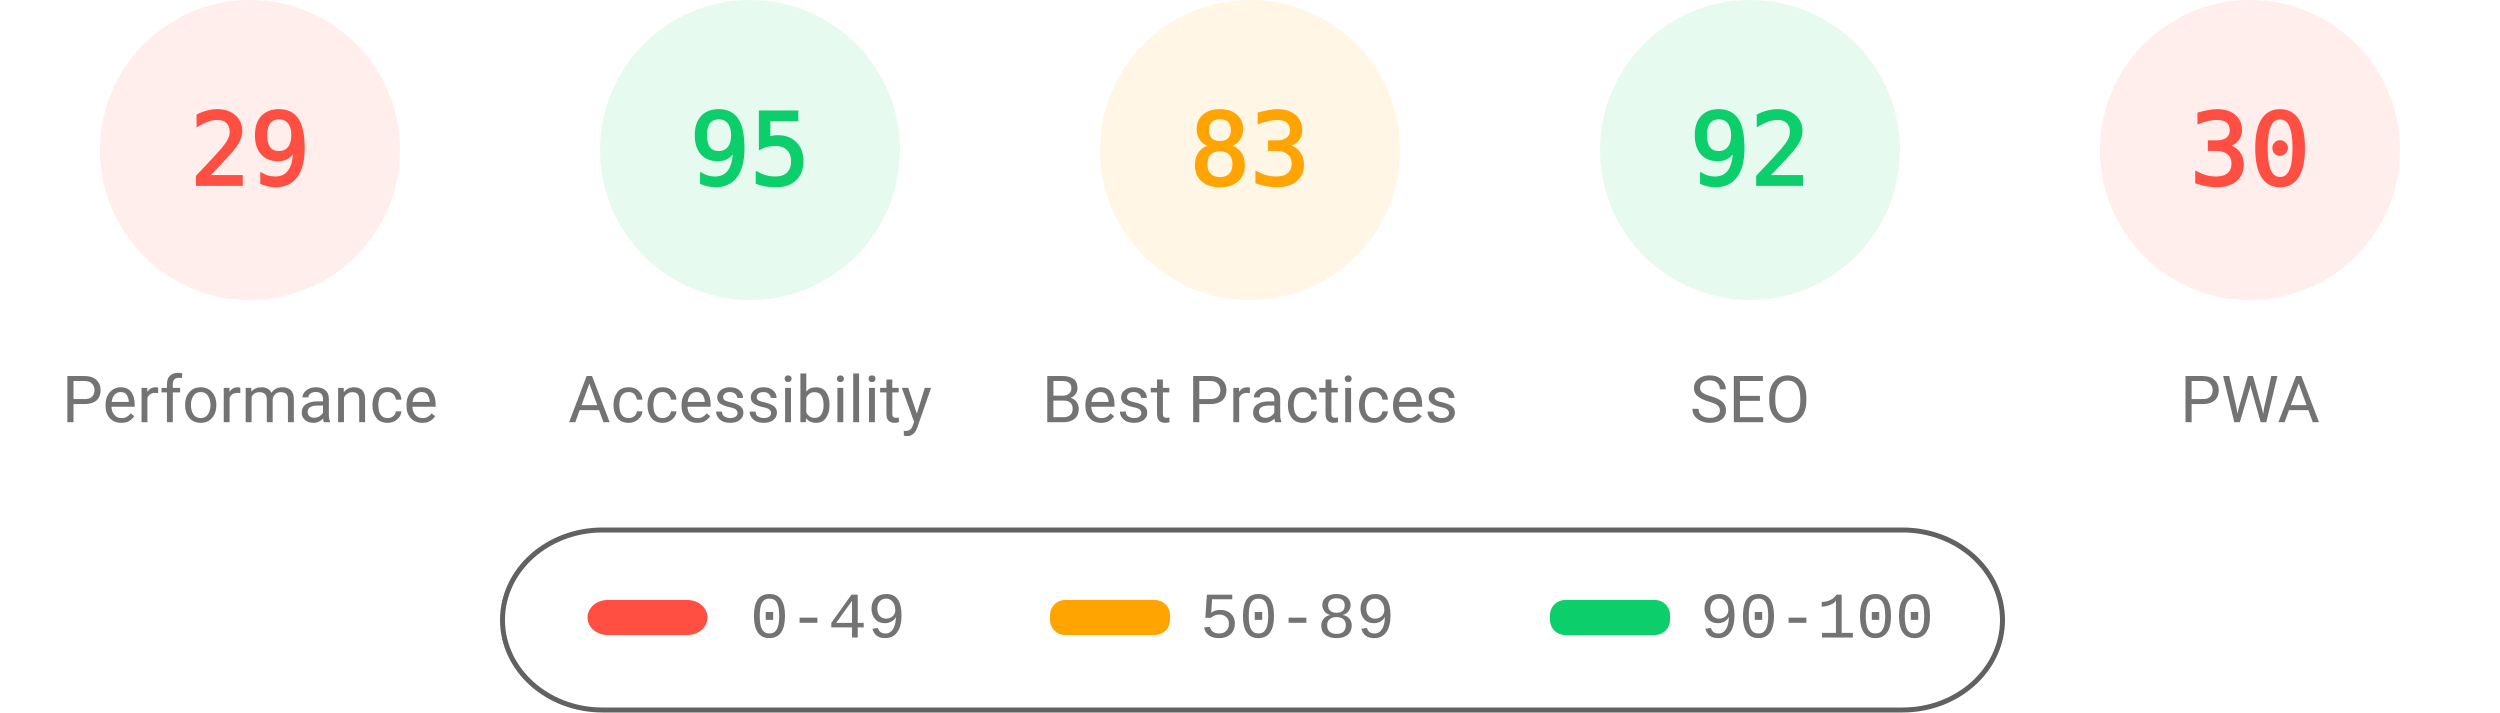
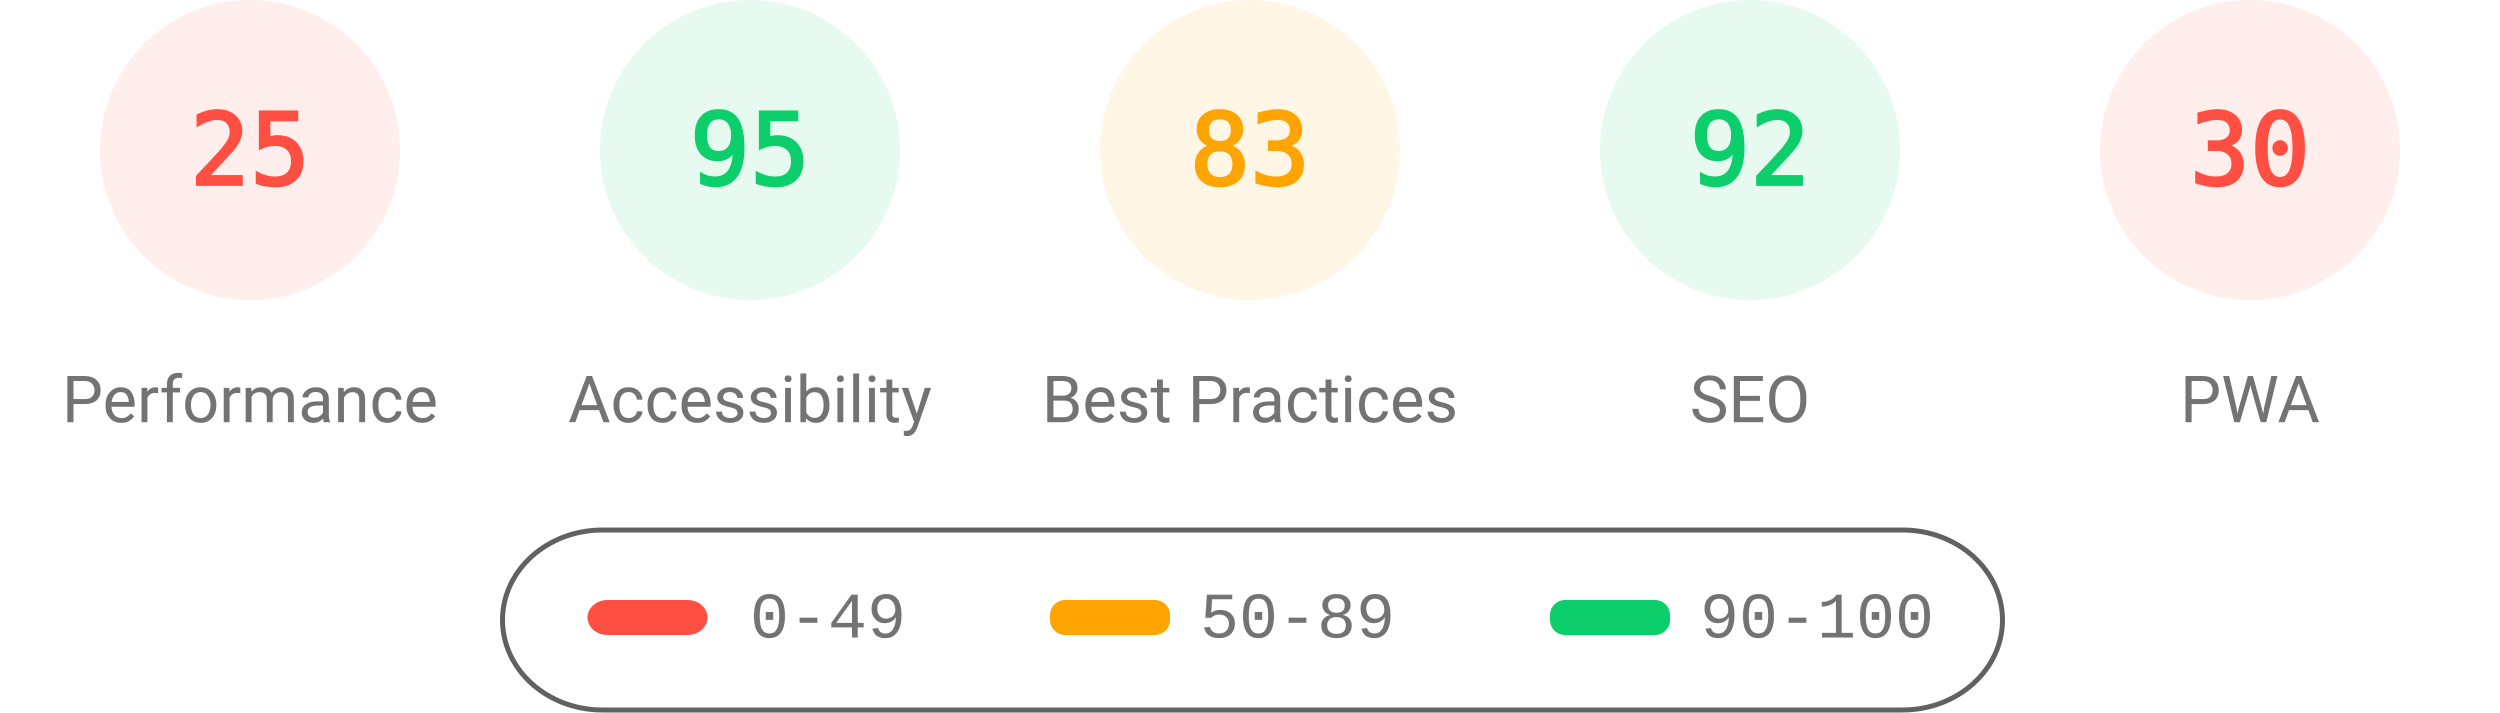
<svg xmlns="http://www.w3.org/2000/svg" fill="none" width="1000" height="285">
  <style>.gauge-base{opacity:.1}.gauge-arc{fill:none;animation-delay:250ms;stroke-linecap:round;transform:rotate(-90deg);transform-origin:100px 60px;animation:load-gauge 1s ease forwards}.guage-text{font-size:40px;font-family:monospace;text-align:center}.guage-red{color:#ff4e42;fill:#ff4e42;stroke:#ff4e42}.guage-orange{color:#ffa400;fill:#ffa400;stroke:#ffa400}.guage-green{color:#0cce6b;fill:#0cce6b;stroke:#0cce6b}.guage-undefined{color:#5c5c5c;fill:#5c5c5c;stroke:#5c5c5c}.guage-title{color:#737373;fill:#737373;stroke:none;font-size:26px;line-height:26px;font-family:Roboto,Halvetica,Arial,sans-serif}@keyframes load-gauge{from{stroke-dasharray:0 352.858}}</style>
  <svg class="guage-div guage-perf guage-red" viewBox="0 0 200 200" width="200" height="200">
    <circle class="gauge-base" r="56" cx="100" cy="60" stroke-width="8" />
-     <circle class="gauge-arc guage-arc-1" r="56" cx="100" cy="60" stroke-width="8" style="stroke-dasharray:102.039,351.858" />
-     <text class="guage-text" x="100" y="60" alignment-baseline="central" dominant-baseline="central" text-anchor="middle">29</text>
+     <circle class="gauge-arc guage-arc-1" r="56" cx="100" cy="60" stroke-width="8" style="stroke-dasharray:87.965,351.858" />
+     <text class="guage-text" x="100" y="60" alignment-baseline="central" dominant-baseline="central" text-anchor="middle">25</text>
    <text class="guage-title" x="100" y="160" alignment-baseline="central" dominant-baseline="central" text-anchor="middle">Performance</text>
  </svg>
  <svg class="guage-div guage-acc guage-green" viewBox="0 0 200 200" width="200" height="200" x="200">
    <circle class="gauge-base" r="56" cx="100" cy="60" stroke-width="8" />
    <circle class="gauge-arc guage-arc-2" r="56" cx="100" cy="60" stroke-width="8" style="stroke-dasharray:334.265,351.858" />
    <text class="guage-text" x="100" y="60" alignment-baseline="central" dominant-baseline="central" text-anchor="middle">95</text>
    <text class="guage-title" x="100" y="160" alignment-baseline="central" dominant-baseline="central" text-anchor="middle">Accessibility</text>
  </svg>
  <svg class="guage-div guage-best guage-orange" viewBox="0 0 200 200" width="200" height="200" x="400">
    <circle class="gauge-base" r="56" cx="100" cy="60" stroke-width="8" />
    <circle class="gauge-arc guage-arc-3" r="56" cx="100" cy="60" stroke-width="8" style="stroke-dasharray:292.042,351.858" />
    <text class="guage-text" x="100" y="60" alignment-baseline="central" dominant-baseline="central" text-anchor="middle">83</text>
    <text class="guage-title" x="100" y="160" alignment-baseline="central" dominant-baseline="central" text-anchor="middle">Best Practices</text>
  </svg>
  <svg class="guage-div guage-seo guage-green" viewBox="0 0 200 200" width="200" height="200" x="600">
    <circle class="gauge-base" r="56" cx="100" cy="60" stroke-width="8" />
    <circle class="gauge-arc guage-arc-4" r="56" cx="100" cy="60" stroke-width="8" style="stroke-dasharray:323.709,351.858" />
    <text class="guage-text" x="100" y="60" alignment-baseline="central" dominant-baseline="central" text-anchor="middle">92</text>
    <text class="guage-title" x="100" y="160" alignment-baseline="central" dominant-baseline="central" text-anchor="middle">SEO</text>
  </svg>
  <svg class="guage-div guage-pwa guage-red" viewBox="0 0 200 200" width="200" height="200" x="800">
    <circle class="gauge-base" r="56" cx="100" cy="60" stroke-width="8" />
    <circle class="gauge-arc guage-arc-4" r="56" cx="100" cy="60" stroke-width="8" style="stroke-dasharray:105.557,351.858" />
    <text class="guage-text" x="100" y="60" alignment-baseline="central" dominant-baseline="central" text-anchor="middle">30</text>
    <text class="guage-title" x="100" y="160" alignment-baseline="central" dominant-baseline="central" text-anchor="middle">PWA</text>
  </svg>
  <svg width="604" height="76" x="200" y="210">
    <path fill="none" id="canvas_background" d="M-1-1h604v80H-1z" />
    <rect fill-opacity="0" stroke="#616161" stroke-width="2" rx="40" id="svg_2" height="72" width="600" y="2" x="1" fill="#000" />
    <rect stroke="#000" rx="8" id="svg_3" height="14" width="48" y="30" x="35" stroke-opacity="null" stroke-width="0" fill="#ff4e42" />
    <rect stroke="#000" rx="6" id="svg_4" height="14" width="48" y="30" x="220" stroke-opacity="null" stroke-width="0" fill="#ffa400" />
    <rect stroke="#000" rx="6" id="svg_5" height="14" width="48" y="30" x="420" stroke-opacity="null" stroke-width="0" fill="#0cce6b" />
    <text xml:space="preserve" text-anchor="start" font-family="'Courier New', Courier, monospace" font-size="26" id="svg_6" y="45" x="100" stroke-opacity="null" stroke-width="0" stroke="#000" fill="#737373">0-49</text>
    <text xml:space="preserve" text-anchor="start" font-family="'Courier New', Courier, monospace" font-size="26" id="svg_7" y="45" x="280" stroke-opacity="null" stroke-width="0" stroke="#000" fill="#737373">50-89</text>
    <text xml:space="preserve" text-anchor="start" font-family="'Courier New', Courier, monospace" font-size="26" id="svg_8" y="45" x="480" stroke-opacity="null" stroke-width="0" stroke="#000" fill="#737373">90-100</text>
  </svg>
</svg>
